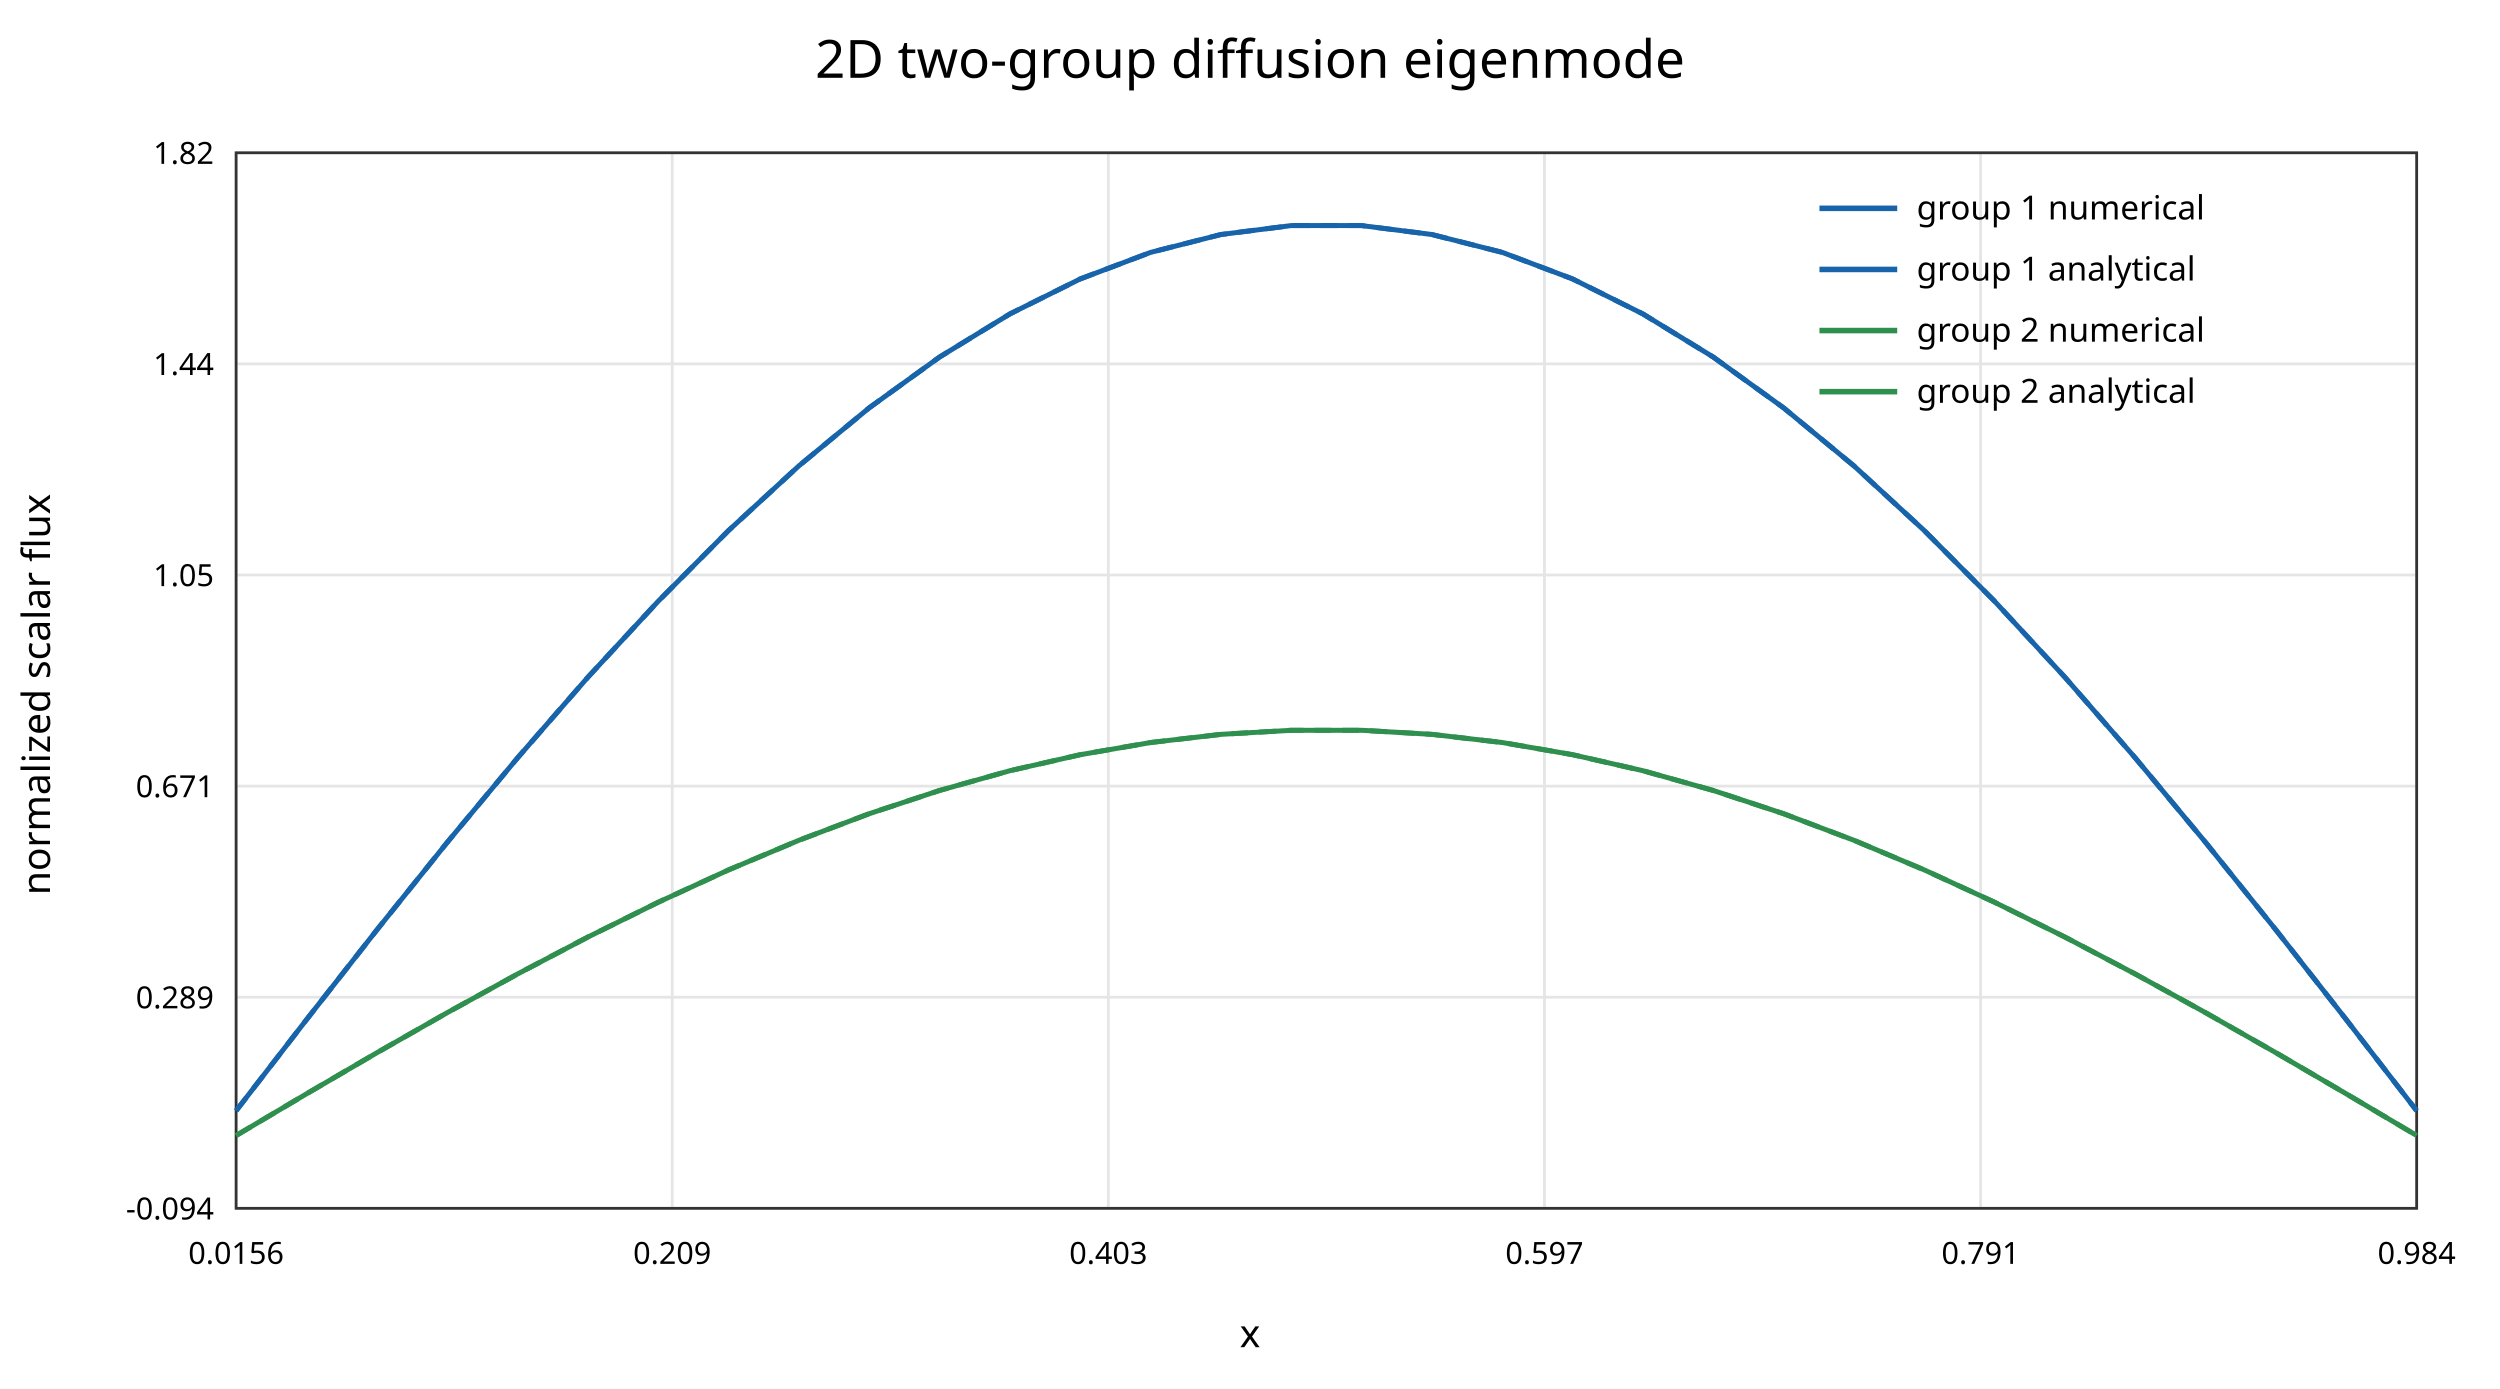
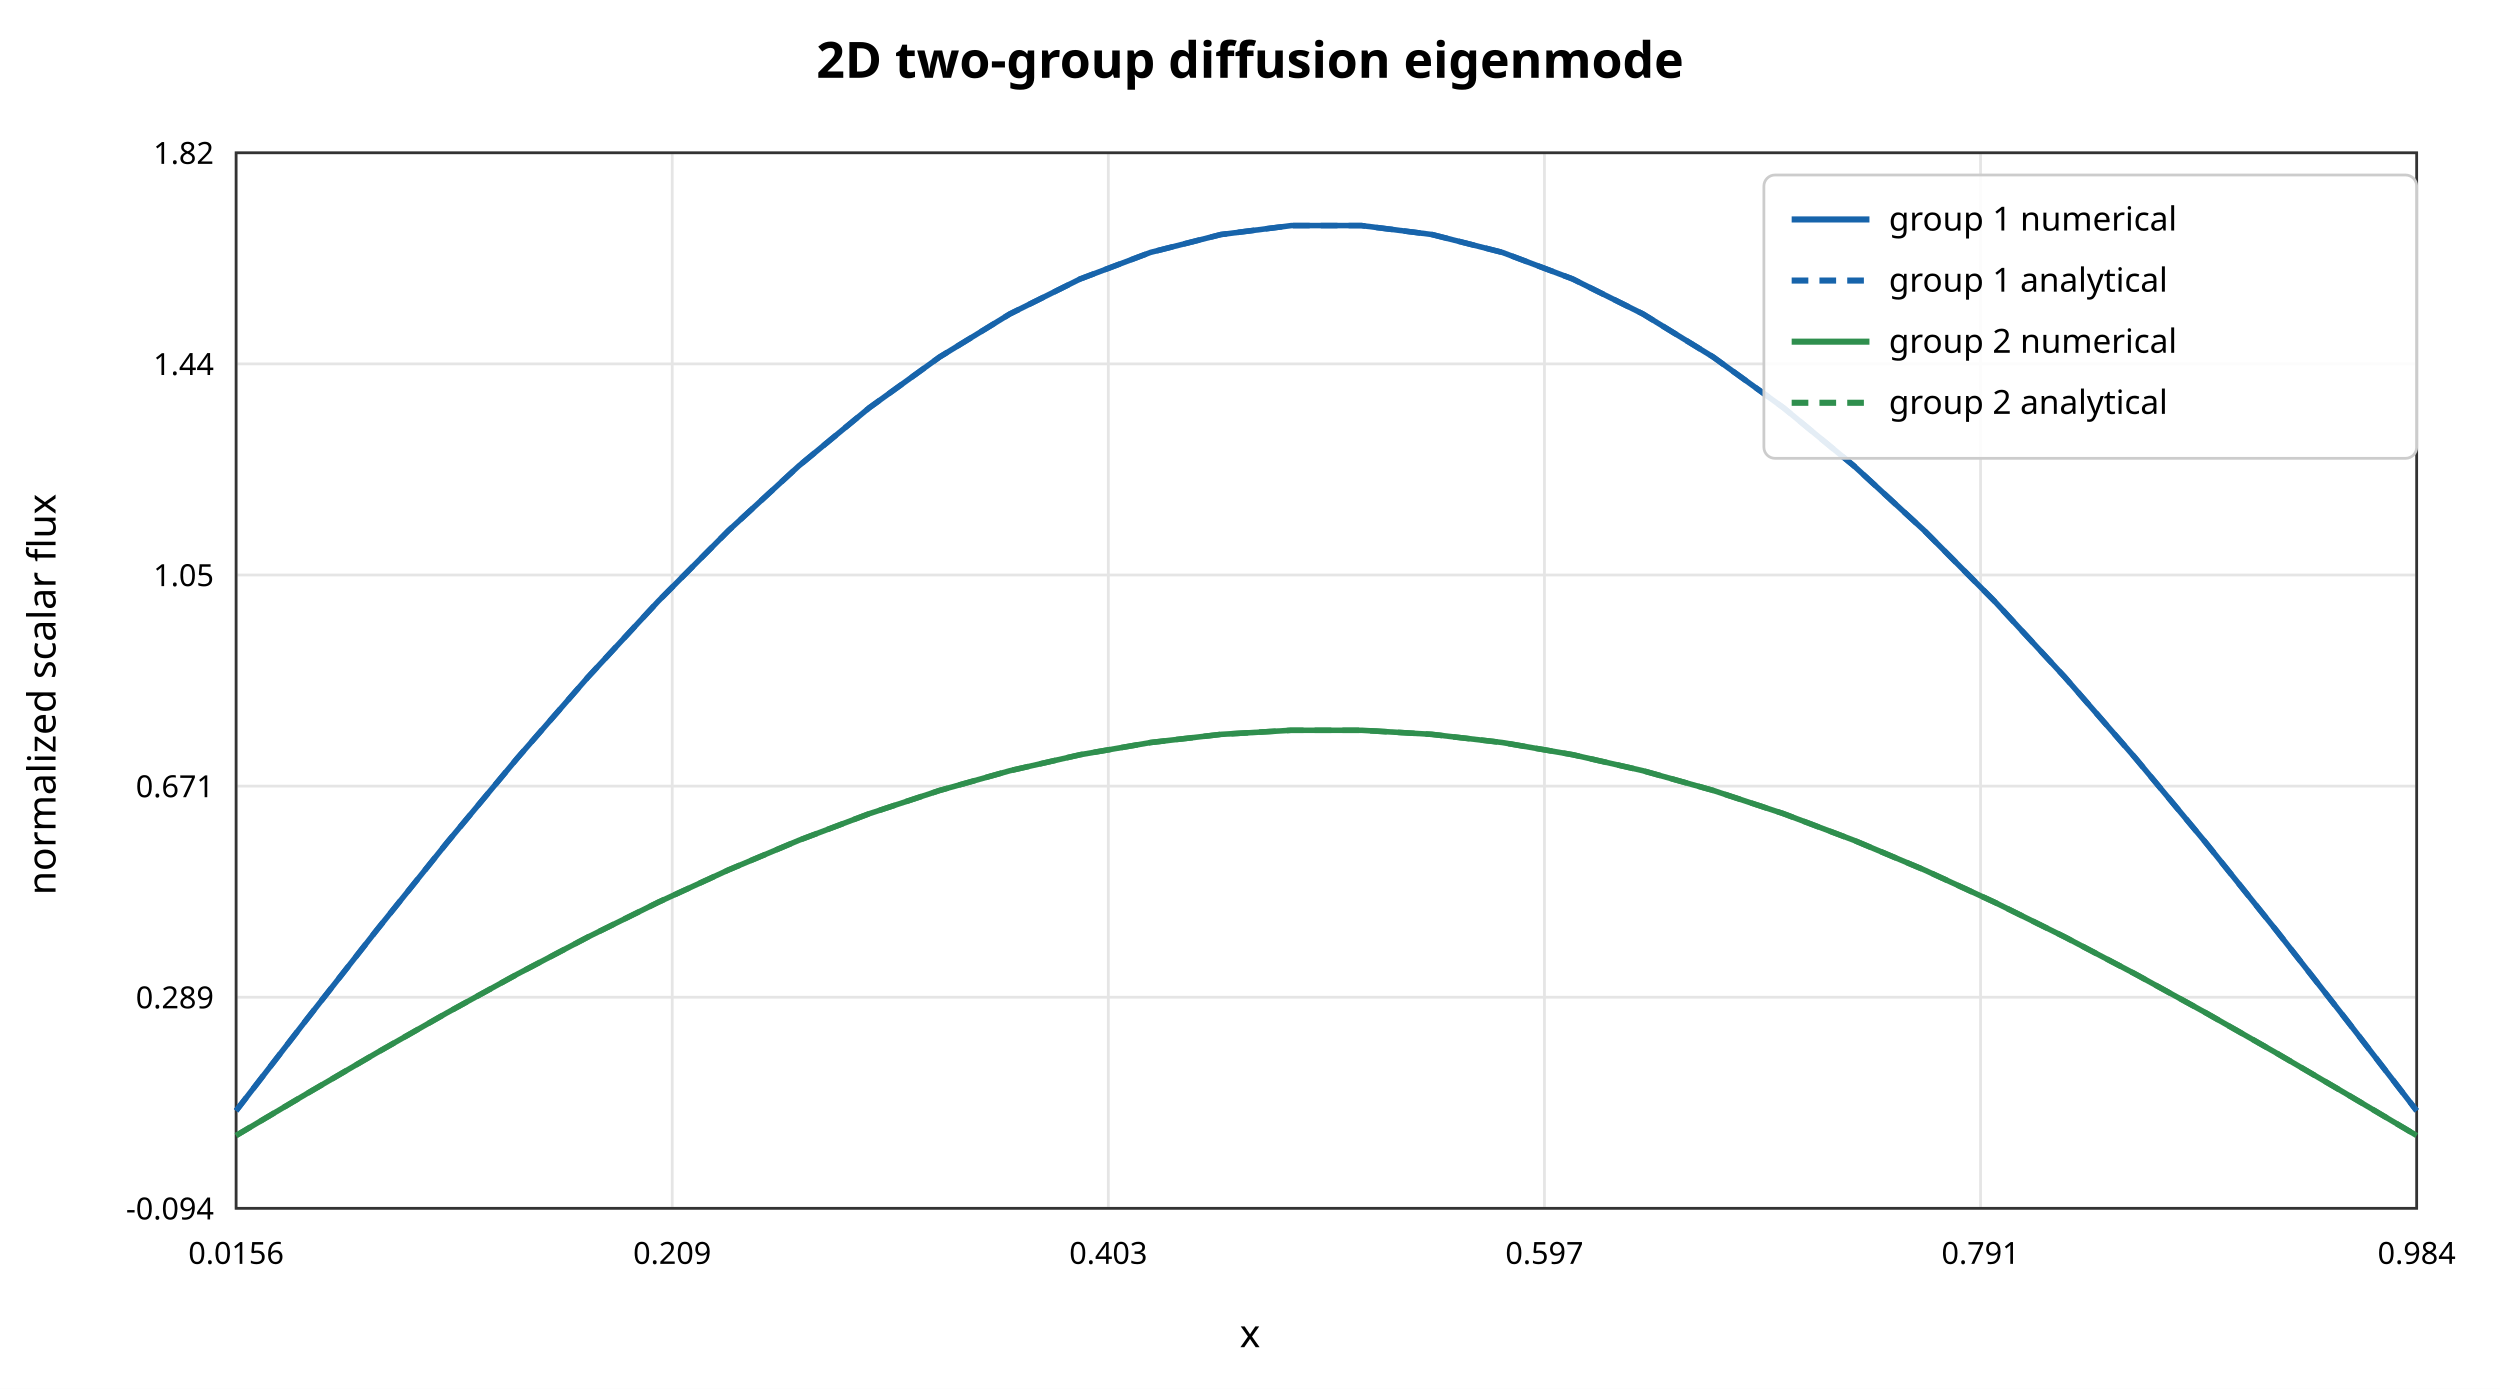
<svg xmlns="http://www.w3.org/2000/svg" width="900" height="500" viewBox="0 0 900 500">
  <rect width="100%" height="100%" fill="white" />
-   <text x="450.0" y="28" text-anchor="middle" font-family="sans-serif" font-size="19">2D two-group diffusion eigenmode</text>
+   <text x="450.0" y="28" text-anchor="middle" font-family="sans-serif" font-size="18" font-weight="600">2D two-group diffusion eigenmode</text>
  <line x1="85.00" y1="55" x2="85.00" y2="435" stroke="#e5e5e5" />
  <line x1="85" y1="435.00" x2="870" y2="435.00" stroke="#e5e5e5" />
  <text x="85.00" y="455" text-anchor="middle" font-family="sans-serif" font-size="11">0.0156</text>
  <text x="77" y="439.00" text-anchor="end" font-family="sans-serif" font-size="11">-0.094</text>
  <line x1="242.00" y1="55" x2="242.00" y2="435" stroke="#e5e5e5" />
  <line x1="85" y1="359.00" x2="870" y2="359.00" stroke="#e5e5e5" />
  <text x="242.00" y="455" text-anchor="middle" font-family="sans-serif" font-size="11">0.209</text>
  <text x="77" y="363.00" text-anchor="end" font-family="sans-serif" font-size="11">0.289</text>
  <line x1="399.00" y1="55" x2="399.00" y2="435" stroke="#e5e5e5" />
  <line x1="85" y1="283.00" x2="870" y2="283.00" stroke="#e5e5e5" />
  <text x="399.00" y="455" text-anchor="middle" font-family="sans-serif" font-size="11">0.403</text>
  <text x="77" y="287.00" text-anchor="end" font-family="sans-serif" font-size="11">0.671</text>
  <line x1="556.00" y1="55" x2="556.00" y2="435" stroke="#e5e5e5" />
  <line x1="85" y1="207.00" x2="870" y2="207.00" stroke="#e5e5e5" />
  <text x="556.00" y="455" text-anchor="middle" font-family="sans-serif" font-size="11">0.597</text>
  <text x="77" y="211.00" text-anchor="end" font-family="sans-serif" font-size="11">1.05</text>
  <line x1="713.00" y1="55" x2="713.00" y2="435" stroke="#e5e5e5" />
  <line x1="85" y1="131.00" x2="870" y2="131.00" stroke="#e5e5e5" />
  <text x="713.00" y="455" text-anchor="middle" font-family="sans-serif" font-size="11">0.791</text>
  <text x="77" y="135.00" text-anchor="end" font-family="sans-serif" font-size="11">1.44</text>
  <line x1="870.00" y1="55" x2="870.00" y2="435" stroke="#e5e5e5" />
  <line x1="85" y1="55.00" x2="870" y2="55.00" stroke="#e5e5e5" />
  <text x="870.00" y="455" text-anchor="middle" font-family="sans-serif" font-size="11">0.984</text>
  <text x="77" y="59.00" text-anchor="end" font-family="sans-serif" font-size="11">1.82</text>
  <rect x="85" y="55" width="785" height="380" fill="none" stroke="#333" />
-   <polyline points="85.00,399.87 110.32,367.10 135.65,334.80 160.97,303.29 186.29,272.87 211.61,243.83 236.94,216.46 262.26,191.00 287.58,167.72 312.90,146.83 338.23,128.54 363.55,113.02 388.87,100.42 414.19,90.86 439.52,84.43 464.84,81.21 490.16,81.21 515.48,84.43 540.81,90.86 566.13,100.42 591.45,113.02 616.77,128.54 642.10,146.83 667.42,167.72 692.74,191.00 718.06,216.46 743.39,243.83 768.71,272.87 794.03,303.29 819.35,334.80 844.68,367.10 870.00,399.87" fill="none" stroke="#1764ab" stroke-width="1.8" />
-   <polyline points="85.00,399.87 110.32,367.10 135.65,334.80 160.97,303.29 186.29,272.87 211.61,243.83 236.94,216.46 262.26,191.00 287.58,167.72 312.90,146.83 338.23,128.54 363.55,113.02 388.87,100.42 414.19,90.86 439.52,84.43 464.84,81.21 490.16,81.21 515.48,84.43 540.81,90.86 566.13,100.42 591.45,113.02 616.77,128.54 642.10,146.83 667.42,167.72 692.74,191.00 718.06,216.46 743.39,243.83 768.71,272.87 794.03,303.29 819.35,334.80 844.68,367.10 870.00,399.87" fill="none" stroke="#1764ab" stroke-width="1.8" stroke-dasharray="6 4" />
-   <polyline points="85.00,408.79 110.32,393.79 135.65,379.00 160.97,364.58 186.29,350.65 211.61,337.35 236.94,324.82 262.26,313.17 287.58,302.51 312.90,292.94 338.23,284.57 363.55,277.46 388.87,271.69 414.19,267.31 439.52,264.37 464.84,262.90 490.16,262.90 515.48,264.37 540.81,267.31 566.13,271.69 591.45,277.46 616.77,284.57 642.10,292.94 667.42,302.51 692.74,313.17 718.06,324.82 743.39,337.35 768.71,350.65 794.03,364.58 819.35,379.00 844.68,393.79 870.00,408.79" fill="none" stroke="#2f8f4e" stroke-width="1.8" />
-   <polyline points="85.00,408.79 110.32,393.79 135.65,379.00 160.97,364.58 186.29,350.65 211.61,337.35 236.94,324.82 262.26,313.17 287.58,302.51 312.90,292.94 338.23,284.57 363.55,277.46 388.87,271.69 414.19,267.31 439.52,264.37 464.84,262.90 490.16,262.90 515.48,264.37 540.81,267.31 566.13,271.69 591.45,277.46 616.77,284.57 642.10,292.94 667.42,302.51 692.74,313.17 718.06,324.82 743.39,337.35 768.71,350.65 794.03,364.58 819.35,379.00 844.68,393.79 870.00,408.79" fill="none" stroke="#2f8f4e" stroke-width="1.8" stroke-dasharray="6 4" />
+   <polyline points="85.00,399.87 110.32,367.10 135.65,334.80 160.97,303.29 186.29,272.87 211.61,243.83 236.94,216.46 262.26,191.00 287.58,167.72 312.90,146.83 338.23,128.54 363.55,113.02 388.87,100.42 414.19,90.86 439.52,84.43 464.84,81.21 490.16,81.21 515.48,84.43 540.81,90.86 566.13,100.42 591.45,113.02 616.77,128.54 642.10,146.83 667.42,167.72 692.74,191.00 718.06,216.46 743.39,243.83 768.71,272.87 794.03,303.29 819.35,334.80 844.68,367.10 870.00,399.87" fill="none" stroke="#1764ab" stroke-width="2.0" />
+   <polyline points="85.00,399.87 110.32,367.10 135.65,334.80 160.97,303.29 186.29,272.87 211.61,243.83 236.94,216.46 262.26,191.00 287.58,167.72 312.90,146.83 338.23,128.54 363.55,113.02 388.87,100.42 414.19,90.86 439.52,84.43 464.84,81.21 490.16,81.21 515.48,84.43 540.81,90.86 566.13,100.42 591.45,113.02 616.77,128.54 642.10,146.83 667.42,167.72 692.74,191.00 718.06,216.46 743.39,243.83 768.71,272.87 794.03,303.29 819.35,334.80 844.68,367.10 870.00,399.87" fill="none" stroke="#1764ab" stroke-width="2.0" stroke-dasharray="6 4" />
+   <polyline points="85.00,408.79 110.32,393.79 135.65,379.00 160.97,364.58 186.29,350.65 211.61,337.35 236.94,324.82 262.26,313.17 287.58,302.51 312.90,292.94 338.23,284.57 363.55,277.46 388.87,271.69 414.19,267.31 439.52,264.37 464.84,262.90 490.16,262.90 515.48,264.37 540.81,267.31 566.13,271.69 591.45,277.46 616.77,284.57 642.10,292.94 667.42,302.51 692.74,313.17 718.06,324.82 743.39,337.35 768.71,350.65 794.03,364.58 819.35,379.00 844.68,393.79 870.00,408.79" fill="none" stroke="#2f8f4e" stroke-width="2.0" />
+   <polyline points="85.00,408.79 110.32,393.79 135.65,379.00 160.97,364.58 186.29,350.65 211.61,337.35 236.94,324.82 262.26,313.17 287.58,302.51 312.90,292.94 338.23,284.57 363.55,277.46 388.87,271.69 414.19,267.31 439.52,264.37 464.84,262.90 490.16,262.90 515.48,264.37 540.81,267.31 566.13,271.69 591.45,277.46 616.77,284.57 642.10,292.94 667.42,302.51 692.74,313.17 718.06,324.82 743.39,337.35 768.71,350.65 794.03,364.58 819.35,379.00 844.68,393.79 870.00,408.79" fill="none" stroke="#2f8f4e" stroke-width="2.0" stroke-dasharray="6 4" />
  <text x="450.0" y="485" text-anchor="middle" font-family="sans-serif" font-size="14">x</text>
-   <text x="18" y="250.0" text-anchor="middle" transform="rotate(-90 18 250.0)" font-family="sans-serif" font-size="14">normalized scalar flux</text>
-   <line x1="655" y1="75" x2="683" y2="75" stroke="#1764ab" stroke-width="2" />
-   <text x="690" y="79" font-family="sans-serif" font-size="12">group 1 numerical</text>
-   <line x1="655" y1="97" x2="683" y2="97" stroke="#1764ab" stroke-width="2" />
-   <text x="690" y="101" font-family="sans-serif" font-size="12">group 1 analytical</text>
-   <line x1="655" y1="119" x2="683" y2="119" stroke="#2f8f4e" stroke-width="2" />
-   <text x="690" y="123" font-family="sans-serif" font-size="12">group 2 numerical</text>
-   <line x1="655" y1="141" x2="683" y2="141" stroke="#2f8f4e" stroke-width="2" />
-   <text x="690" y="145" font-family="sans-serif" font-size="12">group 2 analytical</text>
+   <text x="20" y="250.0" text-anchor="middle" transform="rotate(-90 20 250.0)" font-family="sans-serif" font-size="14">normalized scalar flux</text>
+   <rect x="635" y="63" width="235" height="102" fill="white" fill-opacity="0.88" stroke="#ccc" rx="4" />
+   <line x1="645" y1="79" x2="673" y2="79" stroke="#1764ab" stroke-width="2.2" />
+   <text x="680" y="83" font-family="sans-serif" font-size="12">group 1 numerical</text>
+   <line x1="645" y1="101" x2="673" y2="101" stroke="#1764ab" stroke-width="2.2" stroke-dasharray="6 4" />
+   <text x="680" y="105" font-family="sans-serif" font-size="12">group 1 analytical</text>
+   <line x1="645" y1="123" x2="673" y2="123" stroke="#2f8f4e" stroke-width="2.2" />
+   <text x="680" y="127" font-family="sans-serif" font-size="12">group 2 numerical</text>
+   <line x1="645" y1="145" x2="673" y2="145" stroke="#2f8f4e" stroke-width="2.2" stroke-dasharray="6 4" />
+   <text x="680" y="149" font-family="sans-serif" font-size="12">group 2 analytical</text>
</svg>
